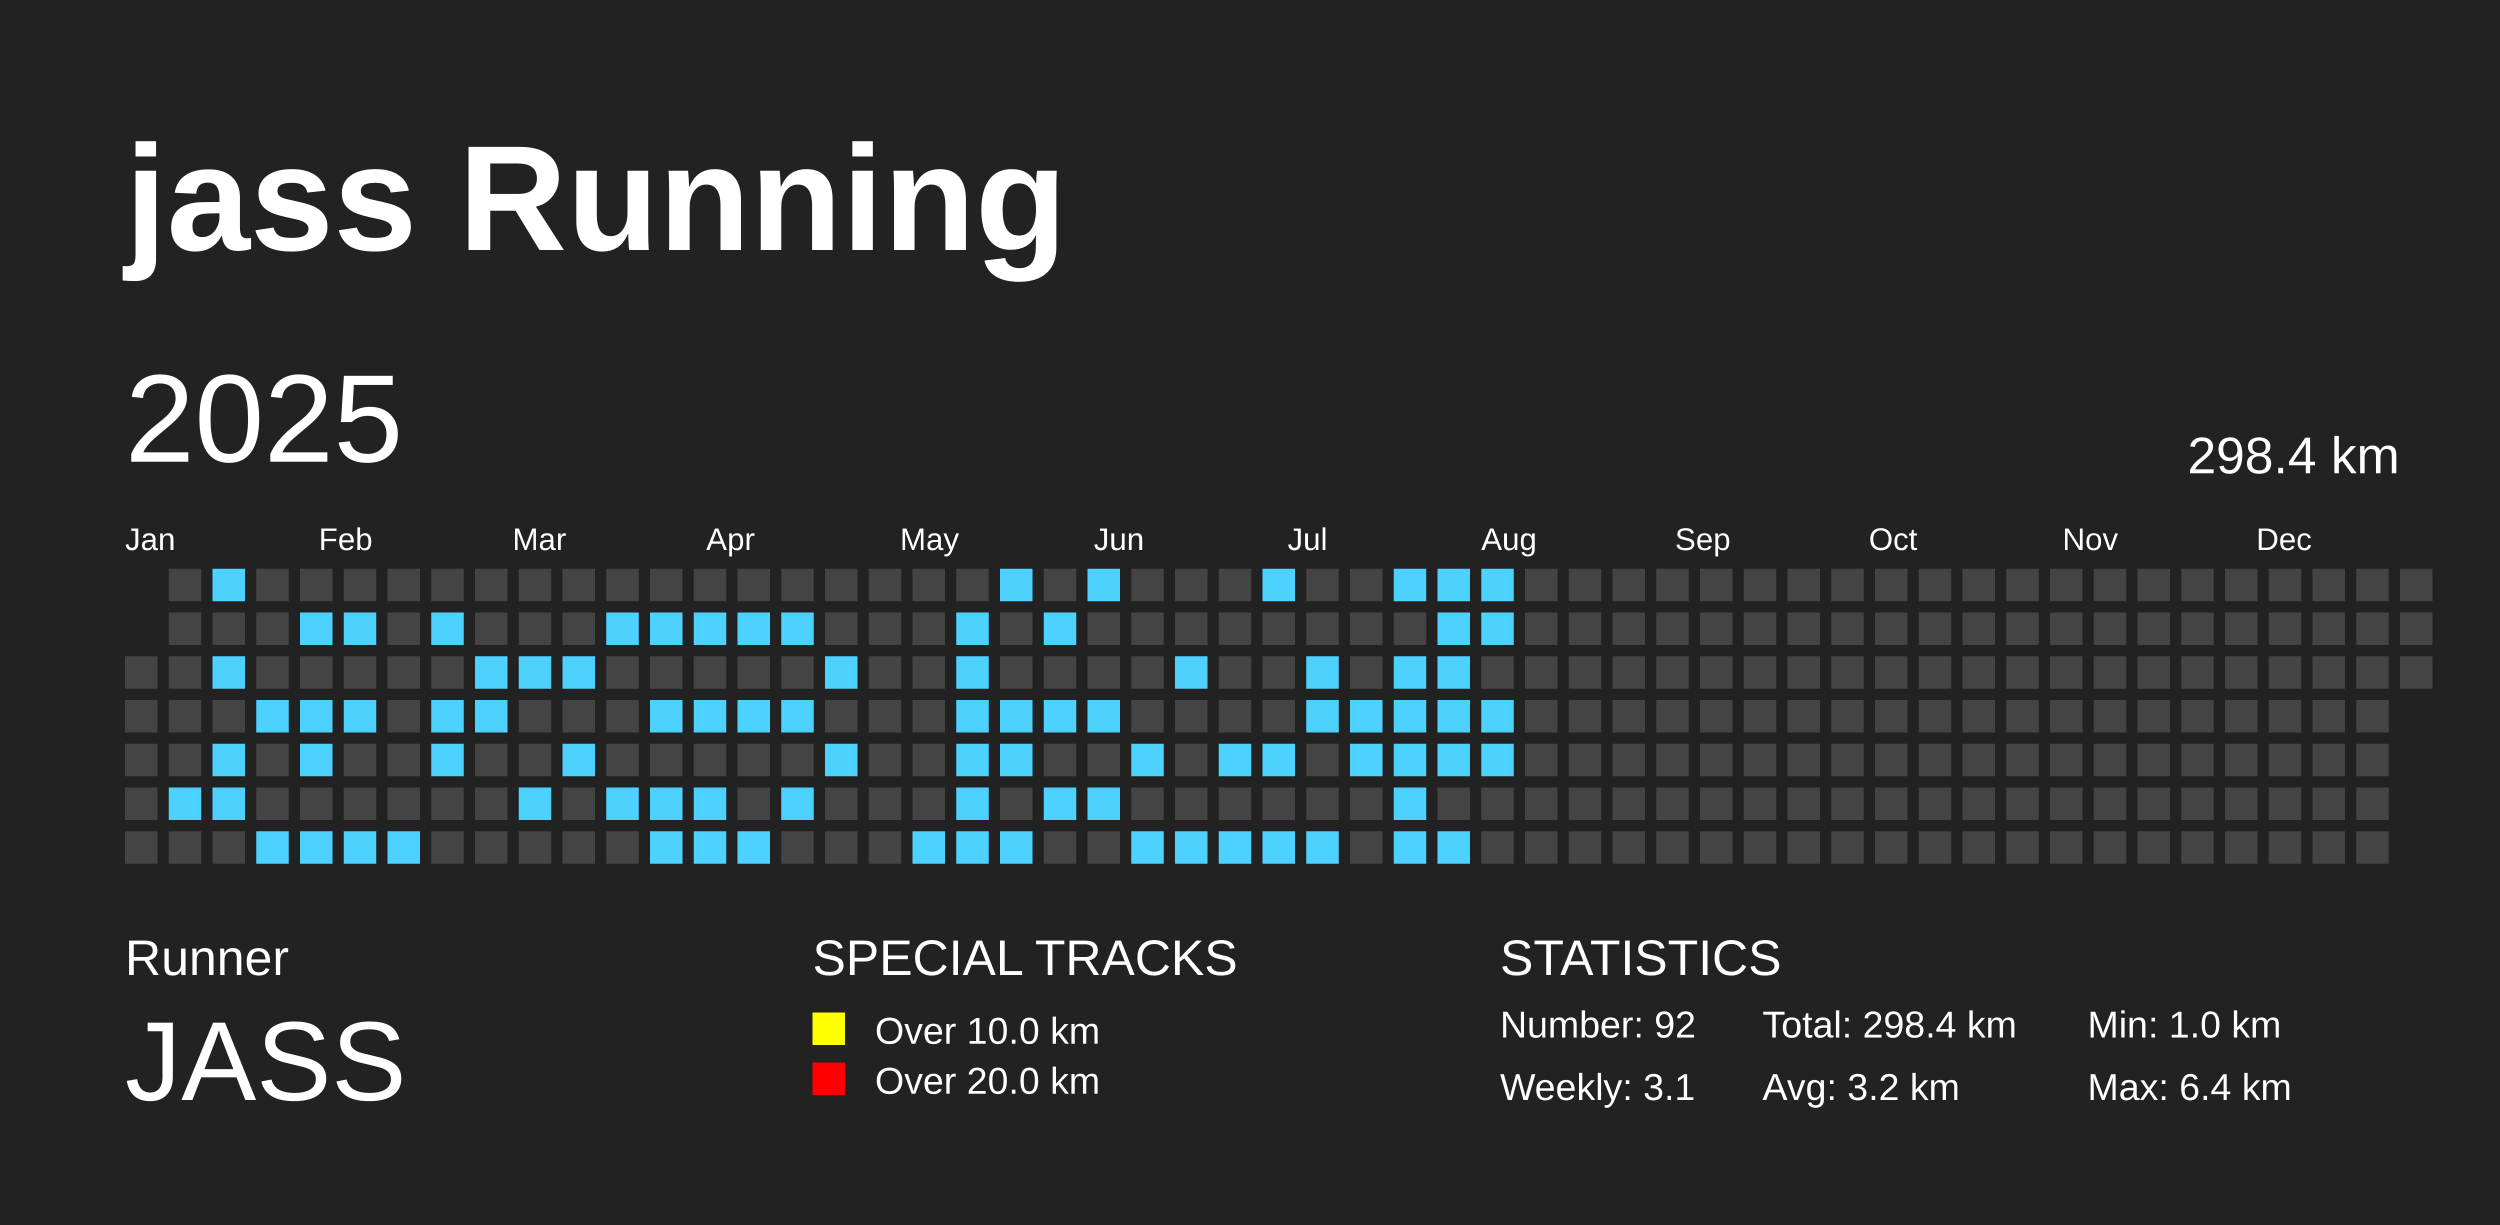
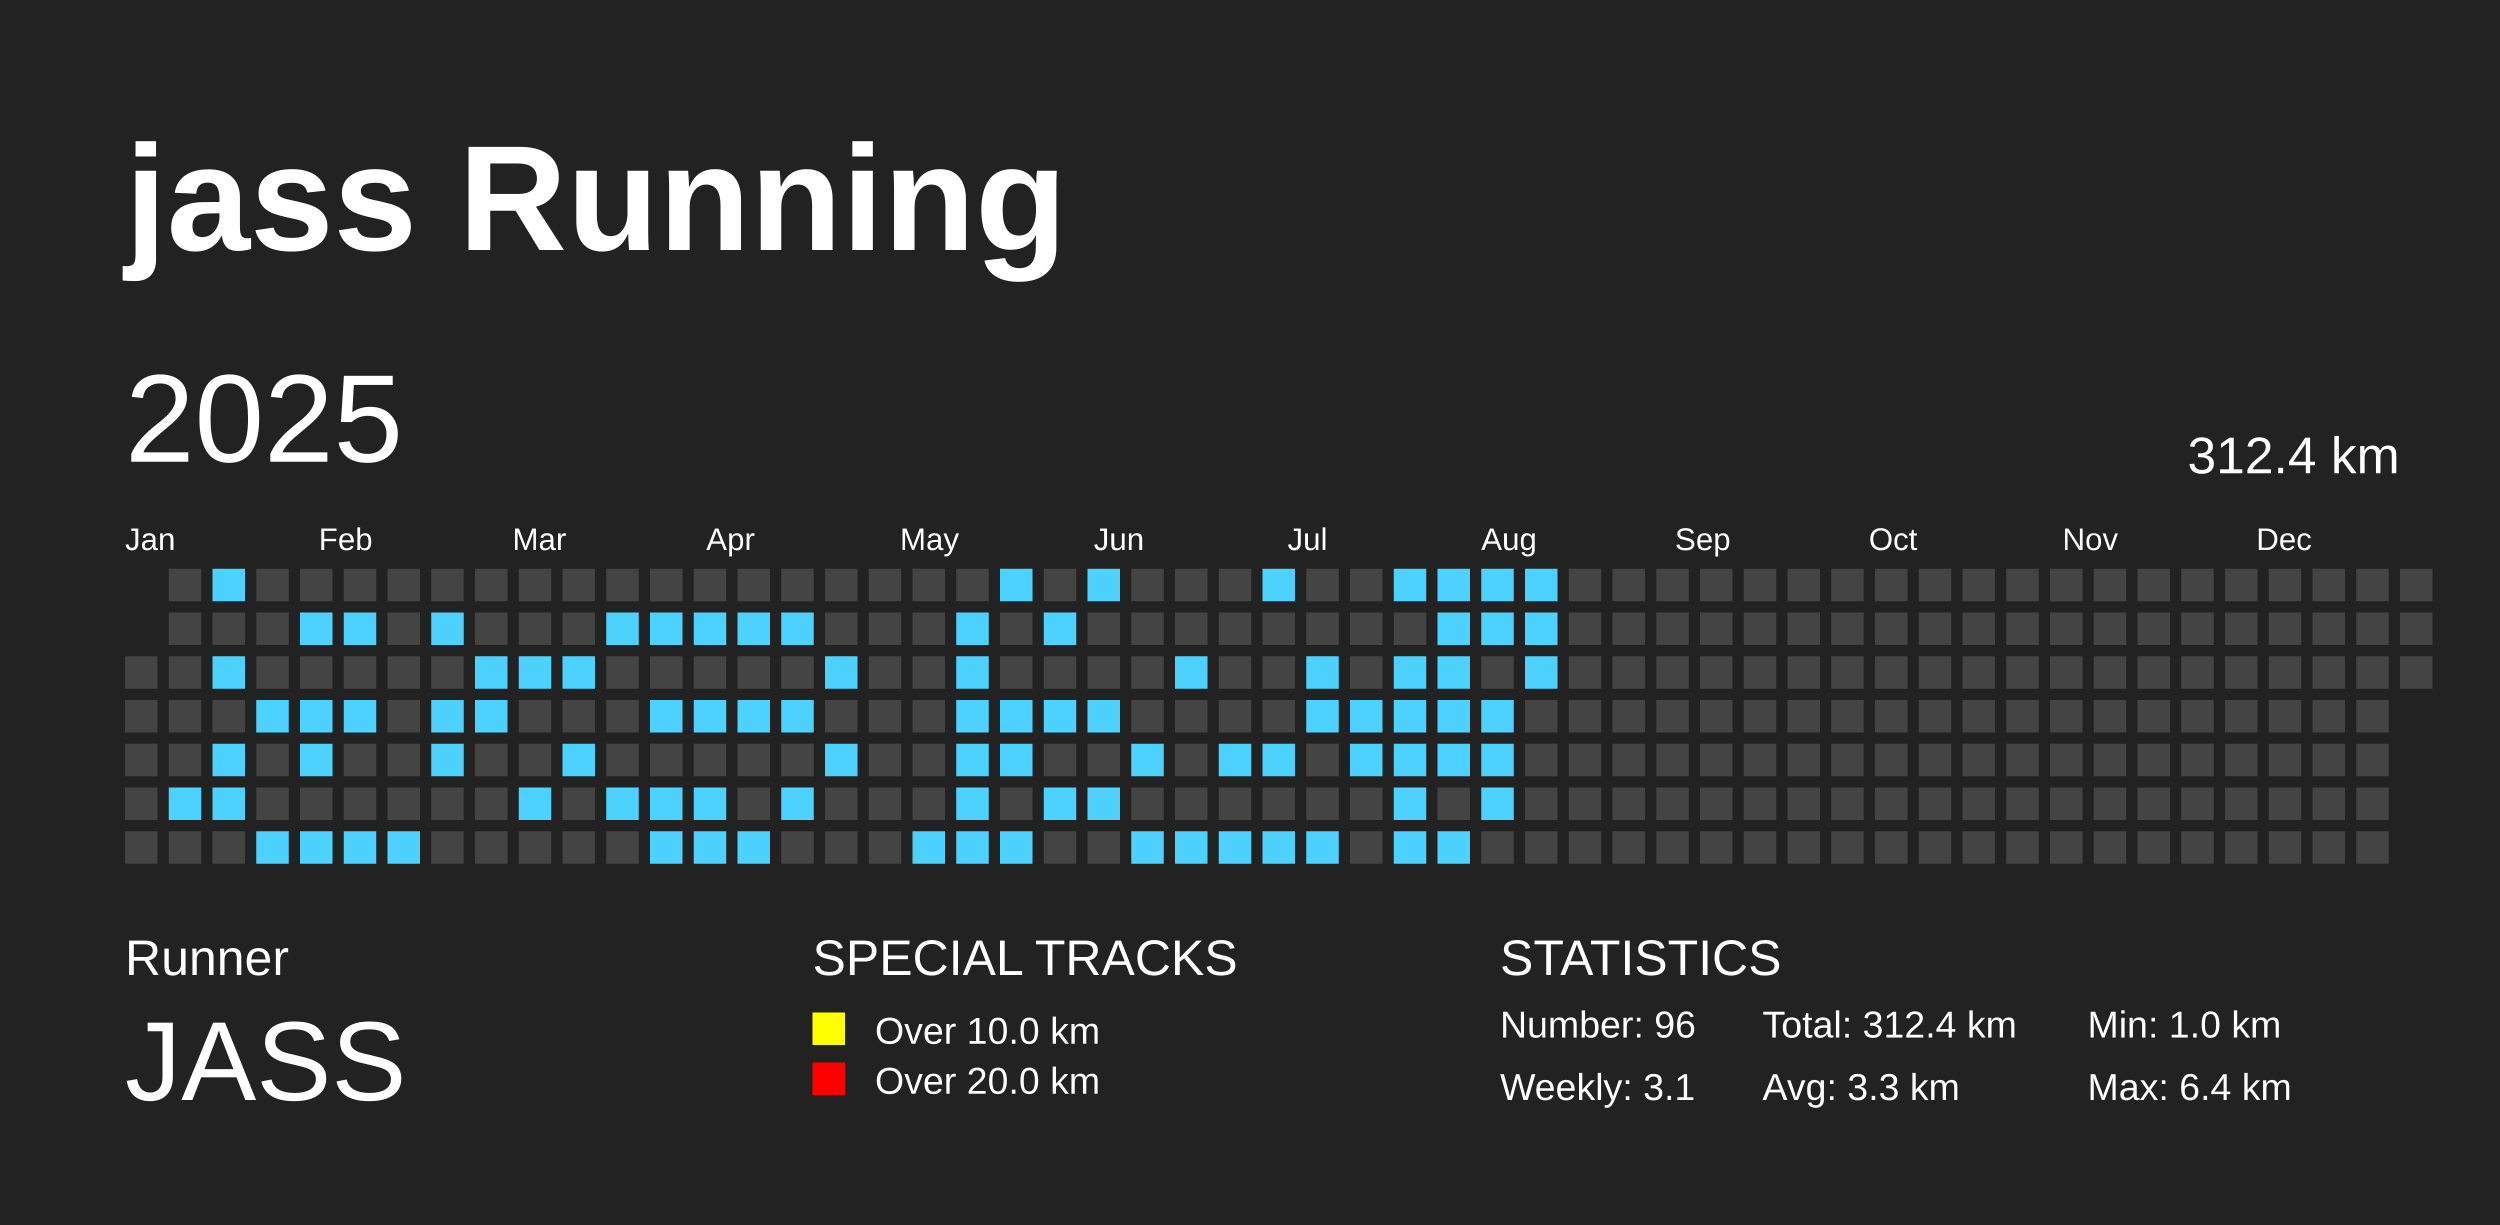
<svg xmlns="http://www.w3.org/2000/svg" baseProfile="full" height="98mm" version="1.1" viewBox="0,0,200,98" width="200mm">
  <defs />
  <rect fill="#222222" height="98" width="200" x="0" y="0" />
  <text fill="#FFFFFF" style="font-size:12px; font-family:Arial; font-weight:bold;" x="10" y="20">jass Running</text>
  <text fill="#FFFFFF" style="font-size:4px; font-family:Arial" x="10" y="78">Runner</text>
  <text fill="#FFFFFF" style="font-size:9px; font-family:Arial" x="10" y="88">JASS</text>
  <text fill="#FFFFFF" style="font-size:4px; font-family:Arial" x="65" y="78">SPECIAL TRACKS</text>
  <rect fill="yellow" height="2.6" width="2.6" x="65" y="81" />
  <text fill="#FFFFFF" style="font-size:3px; font-family:Arial" x="70" y="83.5">Over 10.0 km</text>
  <rect fill="red" height="2.6" width="2.6" x="65" y="85" />
  <text fill="#FFFFFF" style="font-size:3px; font-family:Arial" x="70" y="87.5">Over 20.0 km</text>
  <text fill="#FFFFFF" style="font-size:4px; font-family:Arial" x="120" y="78">STATISTICS</text>
-   <text fill="#FFFFFF" style="font-size:3px; font-family:Arial" x="120" y="83">Number: 92</text>
+   <text fill="#FFFFFF" style="font-size:3px; font-family:Arial" x="120" y="83">Number: 96</text>
  <text fill="#FFFFFF" style="font-size:3px; font-family:Arial" x="120" y="88">Weekly: 3.1</text>
-   <text fill="#FFFFFF" style="font-size:3px; font-family:Arial" x="141" y="83">Total: 298.4 km</text>
-   <text fill="#FFFFFF" style="font-size:3px; font-family:Arial" x="141" y="88">Avg: 3.2 km</text>
+   <text fill="#FFFFFF" style="font-size:3px; font-family:Arial" x="141" y="83">Total: 312.4 km</text>
+   <text fill="#FFFFFF" style="font-size:3px; font-family:Arial" x="141" y="88">Avg: 3.3 km</text>
  <text fill="#FFFFFF" style="font-size:3px; font-family:Arial" x="167" y="83">Min: 1.0 km</text>
  <text fill="#FFFFFF" style="font-size:3px; font-family:Arial" x="167" y="88">Max: 6.4 km</text>
  <text dominant-baseline="hanging" fill="#FFFFFF" style="font-size:10.0px; font-family:Arial;" x="10" y="30">2025</text>
-   <text dominant-baseline="hanging" fill="#FFFFFF" style="font-size:4.125px; font-family:Arial;" x="175" y="35">298.4 km</text>
+   <text dominant-baseline="hanging" fill="#FFFFFF" style="font-size:4.125px; font-family:Arial;" x="175" y="35">312.4 km</text>
  <text fill="#FFFFFF" style="font-size:2.5px; font-family:Arial" x="10.0" y="44">Jan</text>
  <text fill="#FFFFFF" style="font-size:2.5px; font-family:Arial" x="25.5" y="44">Feb</text>
  <text fill="#FFFFFF" style="font-size:2.5px; font-family:Arial" x="41.0" y="44">Mar</text>
  <text fill="#FFFFFF" style="font-size:2.5px; font-family:Arial" x="56.5" y="44">Apr</text>
  <text fill="#FFFFFF" style="font-size:2.5px; font-family:Arial" x="72.0" y="44">May</text>
  <text fill="#FFFFFF" style="font-size:2.5px; font-family:Arial" x="87.5" y="44">Jun</text>
  <text fill="#FFFFFF" style="font-size:2.5px; font-family:Arial" x="103.0" y="44">Jul</text>
  <text fill="#FFFFFF" style="font-size:2.5px; font-family:Arial" x="118.5" y="44">Aug</text>
  <text fill="#FFFFFF" style="font-size:2.5px; font-family:Arial" x="134.0" y="44">Sep</text>
  <text fill="#FFFFFF" style="font-size:2.5px; font-family:Arial" x="149.5" y="44">Oct</text>
  <text fill="#FFFFFF" style="font-size:2.5px; font-family:Arial" x="165.0" y="44">Nov</text>
  <text fill="#FFFFFF" style="font-size:2.5px; font-family:Arial" x="180.5" y="44">Dec</text>
  <rect fill="#444444" height="2.6" width="2.6" x="10.0" y="52.5" />
  <rect fill="#444444" height="2.6" width="2.6" x="10.0" y="56.0" />
  <rect fill="#444444" height="2.6" width="2.6" x="10.0" y="59.5" />
  <rect fill="#444444" height="2.6" width="2.6" x="10.0" y="63.0" />
  <rect fill="#444444" height="2.6" width="2.6" x="10.0" y="66.5" />
  <rect fill="#444444" height="2.6" width="2.6" x="13.5" y="45.5" />
  <rect fill="#444444" height="2.6" width="2.6" x="13.5" y="49.0" />
  <rect fill="#444444" height="2.6" width="2.6" x="13.5" y="52.5" />
  <rect fill="#444444" height="2.6" width="2.6" x="13.5" y="56.0" />
  <rect fill="#444444" height="2.6" width="2.6" x="13.5" y="59.5" />
  <rect fill="#4DD2FF" height="2.6" width="2.6" x="13.5" y="63.0" />
  <rect fill="#444444" height="2.6" width="2.6" x="13.5" y="66.5" />
  <rect fill="#4DD2FF" height="2.6" width="2.6" x="17.0" y="45.5" />
  <rect fill="#444444" height="2.6" width="2.6" x="17.0" y="49.0" />
  <rect fill="#4DD2FF" height="2.6" width="2.6" x="17.0" y="52.5" />
  <rect fill="#444444" height="2.6" width="2.6" x="17.0" y="56.0" />
  <rect fill="#4DD2FF" height="2.6" width="2.6" x="17.0" y="59.5" />
  <rect fill="#4DD2FF" height="2.6" width="2.6" x="17.0" y="63.0" />
  <rect fill="#444444" height="2.6" width="2.6" x="17.0" y="66.5" />
  <rect fill="#444444" height="2.6" width="2.6" x="20.5" y="45.5" />
  <rect fill="#444444" height="2.6" width="2.6" x="20.5" y="49.0" />
  <rect fill="#444444" height="2.6" width="2.6" x="20.5" y="52.5" />
  <rect fill="#4DD2FF" height="2.6" width="2.6" x="20.5" y="56.0" />
  <rect fill="#444444" height="2.6" width="2.6" x="20.5" y="59.5" />
  <rect fill="#444444" height="2.6" width="2.6" x="20.5" y="63.0" />
  <rect fill="#4DD2FF" height="2.6" width="2.6" x="20.5" y="66.5" />
  <rect fill="#444444" height="2.6" width="2.6" x="24.0" y="45.5" />
  <rect fill="#4DD2FF" height="2.6" width="2.6" x="24.0" y="49.0" />
  <rect fill="#444444" height="2.6" width="2.6" x="24.0" y="52.5" />
  <rect fill="#4DD2FF" height="2.6" width="2.6" x="24.0" y="56.0" />
  <rect fill="#4DD2FF" height="2.6" width="2.6" x="24.0" y="59.5" />
  <rect fill="#444444" height="2.6" width="2.6" x="24.0" y="63.0" />
  <rect fill="#4DD2FF" height="2.6" width="2.6" x="24.0" y="66.5" />
  <rect fill="#444444" height="2.6" width="2.6" x="27.5" y="45.5" />
  <rect fill="#4DD2FF" height="2.6" width="2.6" x="27.5" y="49.0" />
  <rect fill="#444444" height="2.6" width="2.6" x="27.5" y="52.5" />
  <rect fill="#4DD2FF" height="2.6" width="2.6" x="27.5" y="56.0" />
  <rect fill="#444444" height="2.6" width="2.6" x="27.5" y="59.5" />
  <rect fill="#444444" height="2.6" width="2.6" x="27.5" y="63.0" />
  <rect fill="#4DD2FF" height="2.6" width="2.6" x="27.5" y="66.5" />
  <rect fill="#444444" height="2.6" width="2.6" x="31.0" y="45.5" />
  <rect fill="#444444" height="2.6" width="2.6" x="31.0" y="49.0" />
  <rect fill="#444444" height="2.6" width="2.6" x="31.0" y="52.5" />
  <rect fill="#444444" height="2.6" width="2.6" x="31.0" y="56.0" />
  <rect fill="#444444" height="2.6" width="2.6" x="31.0" y="59.5" />
  <rect fill="#444444" height="2.6" width="2.6" x="31.0" y="63.0" />
  <rect fill="#4DD2FF" height="2.6" width="2.6" x="31.0" y="66.5" />
  <rect fill="#444444" height="2.6" width="2.6" x="34.5" y="45.5" />
  <rect fill="#4DD2FF" height="2.6" width="2.6" x="34.5" y="49.0" />
  <rect fill="#444444" height="2.6" width="2.6" x="34.5" y="52.5" />
  <rect fill="#4DD2FF" height="2.6" width="2.6" x="34.5" y="56.0" />
  <rect fill="#4DD2FF" height="2.6" width="2.6" x="34.5" y="59.5" />
  <rect fill="#444444" height="2.6" width="2.6" x="34.5" y="63.0" />
  <rect fill="#444444" height="2.6" width="2.6" x="34.5" y="66.5" />
  <rect fill="#444444" height="2.6" width="2.6" x="38.0" y="45.5" />
  <rect fill="#444444" height="2.6" width="2.6" x="38.0" y="49.0" />
  <rect fill="#4DD2FF" height="2.6" width="2.6" x="38.0" y="52.5" />
  <rect fill="#4DD2FF" height="2.6" width="2.6" x="38.0" y="56.0" />
  <rect fill="#444444" height="2.6" width="2.6" x="38.0" y="59.5" />
  <rect fill="#444444" height="2.6" width="2.6" x="38.0" y="63.0" />
  <rect fill="#444444" height="2.6" width="2.6" x="38.0" y="66.5" />
  <rect fill="#444444" height="2.6" width="2.6" x="41.5" y="45.5" />
  <rect fill="#444444" height="2.6" width="2.6" x="41.5" y="49.0" />
  <rect fill="#4DD2FF" height="2.6" width="2.6" x="41.5" y="52.5" />
  <rect fill="#444444" height="2.6" width="2.6" x="41.5" y="56.0" />
  <rect fill="#444444" height="2.6" width="2.6" x="41.5" y="59.5" />
  <rect fill="#4DD2FF" height="2.6" width="2.6" x="41.5" y="63.0" />
  <rect fill="#444444" height="2.6" width="2.6" x="41.5" y="66.5" />
  <rect fill="#444444" height="2.6" width="2.6" x="45.0" y="45.5" />
  <rect fill="#444444" height="2.6" width="2.6" x="45.0" y="49.0" />
  <rect fill="#4DD2FF" height="2.6" width="2.6" x="45.0" y="52.5" />
  <rect fill="#444444" height="2.6" width="2.6" x="45.0" y="56.0" />
  <rect fill="#4DD2FF" height="2.6" width="2.6" x="45.0" y="59.5" />
  <rect fill="#444444" height="2.6" width="2.6" x="45.0" y="63.0" />
  <rect fill="#444444" height="2.6" width="2.6" x="45.0" y="66.5" />
  <rect fill="#444444" height="2.6" width="2.6" x="48.5" y="45.5" />
  <rect fill="#4DD2FF" height="2.6" width="2.6" x="48.5" y="49.0" />
  <rect fill="#444444" height="2.6" width="2.6" x="48.5" y="52.5" />
  <rect fill="#444444" height="2.6" width="2.6" x="48.5" y="56.0" />
  <rect fill="#444444" height="2.6" width="2.6" x="48.5" y="59.5" />
  <rect fill="#4DD2FF" height="2.6" width="2.6" x="48.5" y="63.0" />
  <rect fill="#444444" height="2.6" width="2.6" x="48.5" y="66.5" />
  <rect fill="#444444" height="2.6" width="2.6" x="52.0" y="45.5" />
  <rect fill="#4DD2FF" height="2.6" width="2.6" x="52.0" y="49.0" />
  <rect fill="#444444" height="2.6" width="2.6" x="52.0" y="52.5" />
  <rect fill="#4DD2FF" height="2.6" width="2.6" x="52.0" y="56.0" />
  <rect fill="#444444" height="2.6" width="2.6" x="52.0" y="59.5" />
  <rect fill="#4DD2FF" height="2.6" width="2.6" x="52.0" y="63.0" />
  <rect fill="#4DD2FF" height="2.6" width="2.6" x="52.0" y="66.5" />
  <rect fill="#444444" height="2.6" width="2.6" x="55.5" y="45.5" />
  <rect fill="#4DD2FF" height="2.6" width="2.6" x="55.5" y="49.0" />
  <rect fill="#444444" height="2.6" width="2.6" x="55.5" y="52.5" />
  <rect fill="#4DD2FF" height="2.6" width="2.6" x="55.5" y="56.0" />
  <rect fill="#444444" height="2.6" width="2.6" x="55.5" y="59.5" />
  <rect fill="#4DD2FF" height="2.6" width="2.6" x="55.5" y="63.0" />
  <rect fill="#4DD2FF" height="2.6" width="2.6" x="55.5" y="66.5" />
  <rect fill="#444444" height="2.6" width="2.6" x="59.0" y="45.5" />
  <rect fill="#4DD2FF" height="2.6" width="2.6" x="59.0" y="49.0" />
  <rect fill="#444444" height="2.6" width="2.6" x="59.0" y="52.5" />
  <rect fill="#4DD2FF" height="2.6" width="2.6" x="59.0" y="56.0" />
  <rect fill="#444444" height="2.6" width="2.6" x="59.0" y="59.5" />
  <rect fill="#444444" height="2.6" width="2.6" x="59.0" y="63.0" />
  <rect fill="#4DD2FF" height="2.6" width="2.6" x="59.0" y="66.5" />
  <rect fill="#444444" height="2.6" width="2.6" x="62.5" y="45.5" />
  <rect fill="#4DD2FF" height="2.6" width="2.6" x="62.5" y="49.0" />
  <rect fill="#444444" height="2.6" width="2.6" x="62.5" y="52.5" />
  <rect fill="#4DD2FF" height="2.6" width="2.6" x="62.5" y="56.0" />
  <rect fill="#444444" height="2.6" width="2.6" x="62.5" y="59.5" />
  <rect fill="#4DD2FF" height="2.6" width="2.6" x="62.5" y="63.0" />
  <rect fill="#444444" height="2.6" width="2.6" x="62.5" y="66.5" />
  <rect fill="#444444" height="2.6" width="2.6" x="66.0" y="45.5" />
  <rect fill="#444444" height="2.6" width="2.6" x="66.0" y="49.0" />
  <rect fill="#4DD2FF" height="2.6" width="2.6" x="66.0" y="52.5" />
  <rect fill="#444444" height="2.6" width="2.6" x="66.0" y="56.0" />
  <rect fill="#4DD2FF" height="2.6" width="2.6" x="66.0" y="59.5" />
  <rect fill="#444444" height="2.6" width="2.6" x="66.0" y="63.0" />
  <rect fill="#444444" height="2.6" width="2.6" x="66.0" y="66.5" />
  <rect fill="#444444" height="2.6" width="2.6" x="69.5" y="45.5" />
  <rect fill="#444444" height="2.6" width="2.6" x="69.5" y="49.0" />
  <rect fill="#444444" height="2.6" width="2.6" x="69.5" y="52.5" />
  <rect fill="#444444" height="2.6" width="2.6" x="69.5" y="56.0" />
  <rect fill="#444444" height="2.6" width="2.6" x="69.5" y="59.5" />
  <rect fill="#444444" height="2.6" width="2.6" x="69.5" y="63.0" />
  <rect fill="#444444" height="2.6" width="2.6" x="69.5" y="66.5" />
  <rect fill="#444444" height="2.6" width="2.6" x="73.0" y="45.5" />
  <rect fill="#444444" height="2.6" width="2.6" x="73.0" y="49.0" />
  <rect fill="#444444" height="2.6" width="2.6" x="73.0" y="52.5" />
  <rect fill="#444444" height="2.6" width="2.6" x="73.0" y="56.0" />
  <rect fill="#444444" height="2.6" width="2.6" x="73.0" y="59.5" />
  <rect fill="#444444" height="2.6" width="2.6" x="73.0" y="63.0" />
  <rect fill="#4DD2FF" height="2.6" width="2.6" x="73.0" y="66.5" />
  <rect fill="#444444" height="2.6" width="2.6" x="76.5" y="45.5" />
  <rect fill="#4DD2FF" height="2.6" width="2.6" x="76.5" y="49.0" />
  <rect fill="#4DD2FF" height="2.6" width="2.6" x="76.5" y="52.5" />
  <rect fill="#4DD2FF" height="2.6" width="2.6" x="76.5" y="56.0" />
  <rect fill="#4DD2FF" height="2.6" width="2.6" x="76.5" y="59.5" />
  <rect fill="#4DD2FF" height="2.6" width="2.6" x="76.5" y="63.0" />
  <rect fill="#4DD2FF" height="2.6" width="2.6" x="76.5" y="66.5" />
  <rect fill="#4DD2FF" height="2.6" width="2.6" x="80.0" y="45.5" />
  <rect fill="#444444" height="2.6" width="2.6" x="80.0" y="49.0" />
  <rect fill="#444444" height="2.6" width="2.6" x="80.0" y="52.5" />
  <rect fill="#4DD2FF" height="2.6" width="2.6" x="80.0" y="56.0" />
  <rect fill="#4DD2FF" height="2.6" width="2.6" x="80.0" y="59.5" />
  <rect fill="#444444" height="2.6" width="2.6" x="80.0" y="63.0" />
  <rect fill="#4DD2FF" height="2.6" width="2.6" x="80.0" y="66.5" />
  <rect fill="#444444" height="2.6" width="2.6" x="83.5" y="45.5" />
  <rect fill="#4DD2FF" height="2.6" width="2.6" x="83.5" y="49.0" />
  <rect fill="#444444" height="2.6" width="2.6" x="83.5" y="52.5" />
  <rect fill="#4DD2FF" height="2.6" width="2.6" x="83.5" y="56.0" />
  <rect fill="#444444" height="2.6" width="2.6" x="83.5" y="59.5" />
  <rect fill="#4DD2FF" height="2.6" width="2.6" x="83.5" y="63.0" />
  <rect fill="#444444" height="2.6" width="2.6" x="83.5" y="66.5" />
  <rect fill="#4DD2FF" height="2.6" width="2.6" x="87.0" y="45.5" />
  <rect fill="#444444" height="2.6" width="2.6" x="87.0" y="49.0" />
  <rect fill="#444444" height="2.6" width="2.6" x="87.0" y="52.5" />
  <rect fill="#4DD2FF" height="2.6" width="2.6" x="87.0" y="56.0" />
  <rect fill="#444444" height="2.6" width="2.6" x="87.0" y="59.5" />
  <rect fill="#4DD2FF" height="2.6" width="2.6" x="87.0" y="63.0" />
  <rect fill="#444444" height="2.6" width="2.6" x="87.0" y="66.5" />
  <rect fill="#444444" height="2.6" width="2.6" x="90.5" y="45.5" />
  <rect fill="#444444" height="2.6" width="2.6" x="90.5" y="49.0" />
  <rect fill="#444444" height="2.6" width="2.6" x="90.5" y="52.5" />
  <rect fill="#444444" height="2.6" width="2.6" x="90.5" y="56.0" />
  <rect fill="#4DD2FF" height="2.6" width="2.6" x="90.5" y="59.5" />
  <rect fill="#444444" height="2.6" width="2.6" x="90.5" y="63.0" />
  <rect fill="#4DD2FF" height="2.6" width="2.6" x="90.5" y="66.5" />
  <rect fill="#444444" height="2.6" width="2.6" x="94.0" y="45.5" />
  <rect fill="#444444" height="2.6" width="2.6" x="94.0" y="49.0" />
  <rect fill="#4DD2FF" height="2.6" width="2.6" x="94.0" y="52.5" />
  <rect fill="#444444" height="2.6" width="2.6" x="94.0" y="56.0" />
  <rect fill="#444444" height="2.6" width="2.6" x="94.0" y="59.5" />
  <rect fill="#444444" height="2.6" width="2.6" x="94.0" y="63.0" />
  <rect fill="#4DD2FF" height="2.6" width="2.6" x="94.0" y="66.5" />
  <rect fill="#444444" height="2.6" width="2.6" x="97.5" y="45.5" />
  <rect fill="#444444" height="2.6" width="2.6" x="97.5" y="49.0" />
  <rect fill="#444444" height="2.6" width="2.6" x="97.5" y="52.5" />
  <rect fill="#444444" height="2.6" width="2.6" x="97.5" y="56.0" />
  <rect fill="#4DD2FF" height="2.6" width="2.6" x="97.5" y="59.5" />
  <rect fill="#444444" height="2.6" width="2.6" x="97.5" y="63.0" />
  <rect fill="#4DD2FF" height="2.6" width="2.6" x="97.5" y="66.5" />
  <rect fill="#4DD2FF" height="2.6" width="2.6" x="101.0" y="45.5" />
  <rect fill="#444444" height="2.6" width="2.6" x="101.0" y="49.0" />
  <rect fill="#444444" height="2.6" width="2.6" x="101.0" y="52.5" />
  <rect fill="#444444" height="2.6" width="2.6" x="101.0" y="56.0" />
  <rect fill="#4DD2FF" height="2.6" width="2.6" x="101.0" y="59.5" />
  <rect fill="#444444" height="2.6" width="2.6" x="101.0" y="63.0" />
  <rect fill="#4DD2FF" height="2.6" width="2.6" x="101.0" y="66.5" />
  <rect fill="#444444" height="2.6" width="2.6" x="104.5" y="45.5" />
  <rect fill="#444444" height="2.6" width="2.6" x="104.5" y="49.0" />
  <rect fill="#4DD2FF" height="2.6" width="2.6" x="104.5" y="52.5" />
  <rect fill="#4DD2FF" height="2.6" width="2.6" x="104.5" y="56.0" />
  <rect fill="#444444" height="2.6" width="2.6" x="104.5" y="59.5" />
  <rect fill="#444444" height="2.6" width="2.6" x="104.5" y="63.0" />
  <rect fill="#4DD2FF" height="2.6" width="2.6" x="104.5" y="66.5" />
  <rect fill="#444444" height="2.6" width="2.6" x="108.0" y="45.5" />
  <rect fill="#444444" height="2.6" width="2.6" x="108.0" y="49.0" />
  <rect fill="#444444" height="2.6" width="2.6" x="108.0" y="52.5" />
  <rect fill="#4DD2FF" height="2.6" width="2.6" x="108.0" y="56.0" />
  <rect fill="#4DD2FF" height="2.6" width="2.6" x="108.0" y="59.5" />
  <rect fill="#444444" height="2.6" width="2.6" x="108.0" y="63.0" />
  <rect fill="#444444" height="2.6" width="2.6" x="108.0" y="66.5" />
  <rect fill="#4DD2FF" height="2.6" width="2.6" x="111.5" y="45.5" />
  <rect fill="#444444" height="2.6" width="2.6" x="111.5" y="49.0" />
  <rect fill="#4DD2FF" height="2.6" width="2.6" x="111.5" y="52.5" />
  <rect fill="#4DD2FF" height="2.6" width="2.6" x="111.5" y="56.0" />
  <rect fill="#4DD2FF" height="2.6" width="2.6" x="111.5" y="59.5" />
  <rect fill="#4DD2FF" height="2.6" width="2.6" x="111.5" y="63.0" />
  <rect fill="#4DD2FF" height="2.6" width="2.6" x="111.5" y="66.5" />
  <rect fill="#4DD2FF" height="2.6" width="2.6" x="115.0" y="45.5" />
  <rect fill="#4DD2FF" height="2.6" width="2.6" x="115.0" y="49.0" />
  <rect fill="#4DD2FF" height="2.6" width="2.6" x="115.0" y="52.5" />
  <rect fill="#4DD2FF" height="2.6" width="2.6" x="115.0" y="56.0" />
  <rect fill="#4DD2FF" height="2.6" width="2.6" x="115.0" y="59.5" />
  <rect fill="#444444" height="2.6" width="2.6" x="115.0" y="63.0" />
  <rect fill="#4DD2FF" height="2.6" width="2.6" x="115.0" y="66.5" />
  <rect fill="#4DD2FF" height="2.6" width="2.6" x="118.5" y="45.5" />
  <rect fill="#4DD2FF" height="2.6" width="2.6" x="118.5" y="49.0" />
  <rect fill="#444444" height="2.6" width="2.6" x="118.5" y="52.5" />
  <rect fill="#4DD2FF" height="2.6" width="2.6" x="118.5" y="56.0" />
  <rect fill="#4DD2FF" height="2.6" width="2.6" x="118.5" y="59.5" />
-   <rect fill="#444444" height="2.6" width="2.6" x="118.5" y="63.0" />
+   <rect fill="#4DD2FF" height="2.6" width="2.6" x="118.5" y="63.0" />
  <rect fill="#444444" height="2.6" width="2.6" x="118.5" y="66.5" />
-   <rect fill="#444444" height="2.6" width="2.6" x="122.0" y="45.5" />
-   <rect fill="#444444" height="2.6" width="2.6" x="122.0" y="49.0" />
-   <rect fill="#444444" height="2.6" width="2.6" x="122.0" y="52.5" />
+   <rect fill="#4DD2FF" height="2.6" width="2.6" x="122.0" y="45.5" />
+   <rect fill="#4DD2FF" height="2.6" width="2.6" x="122.0" y="49.0" />
+   <rect fill="#4DD2FF" height="2.6" width="2.6" x="122.0" y="52.5" />
  <rect fill="#444444" height="2.6" width="2.6" x="122.0" y="56.0" />
  <rect fill="#444444" height="2.6" width="2.6" x="122.0" y="59.5" />
  <rect fill="#444444" height="2.6" width="2.6" x="122.0" y="63.0" />
  <rect fill="#444444" height="2.6" width="2.6" x="122.0" y="66.5" />
  <rect fill="#444444" height="2.6" width="2.6" x="125.5" y="45.5" />
  <rect fill="#444444" height="2.6" width="2.6" x="125.5" y="49.0" />
  <rect fill="#444444" height="2.6" width="2.6" x="125.5" y="52.5" />
  <rect fill="#444444" height="2.6" width="2.6" x="125.5" y="56.0" />
  <rect fill="#444444" height="2.6" width="2.6" x="125.5" y="59.5" />
  <rect fill="#444444" height="2.6" width="2.6" x="125.5" y="63.0" />
  <rect fill="#444444" height="2.6" width="2.6" x="125.5" y="66.5" />
  <rect fill="#444444" height="2.6" width="2.6" x="129.0" y="45.5" />
  <rect fill="#444444" height="2.6" width="2.6" x="129.0" y="49.0" />
  <rect fill="#444444" height="2.6" width="2.6" x="129.0" y="52.5" />
  <rect fill="#444444" height="2.6" width="2.6" x="129.0" y="56.0" />
  <rect fill="#444444" height="2.6" width="2.6" x="129.0" y="59.5" />
  <rect fill="#444444" height="2.6" width="2.6" x="129.0" y="63.0" />
  <rect fill="#444444" height="2.6" width="2.6" x="129.0" y="66.5" />
  <rect fill="#444444" height="2.6" width="2.6" x="132.5" y="45.5" />
  <rect fill="#444444" height="2.6" width="2.6" x="132.5" y="49.0" />
  <rect fill="#444444" height="2.6" width="2.6" x="132.5" y="52.5" />
  <rect fill="#444444" height="2.6" width="2.6" x="132.5" y="56.0" />
  <rect fill="#444444" height="2.6" width="2.6" x="132.5" y="59.5" />
  <rect fill="#444444" height="2.6" width="2.6" x="132.5" y="63.0" />
  <rect fill="#444444" height="2.6" width="2.6" x="132.5" y="66.5" />
  <rect fill="#444444" height="2.6" width="2.6" x="136.0" y="45.5" />
  <rect fill="#444444" height="2.6" width="2.6" x="136.0" y="49.0" />
  <rect fill="#444444" height="2.6" width="2.6" x="136.0" y="52.5" />
  <rect fill="#444444" height="2.6" width="2.6" x="136.0" y="56.0" />
  <rect fill="#444444" height="2.6" width="2.6" x="136.0" y="59.5" />
  <rect fill="#444444" height="2.6" width="2.6" x="136.0" y="63.0" />
  <rect fill="#444444" height="2.6" width="2.6" x="136.0" y="66.5" />
  <rect fill="#444444" height="2.6" width="2.6" x="139.5" y="45.5" />
  <rect fill="#444444" height="2.6" width="2.6" x="139.5" y="49.0" />
  <rect fill="#444444" height="2.6" width="2.6" x="139.5" y="52.5" />
  <rect fill="#444444" height="2.6" width="2.6" x="139.5" y="56.0" />
  <rect fill="#444444" height="2.6" width="2.6" x="139.5" y="59.5" />
  <rect fill="#444444" height="2.6" width="2.6" x="139.5" y="63.0" />
  <rect fill="#444444" height="2.6" width="2.6" x="139.5" y="66.5" />
  <rect fill="#444444" height="2.6" width="2.6" x="143.0" y="45.5" />
  <rect fill="#444444" height="2.6" width="2.6" x="143.0" y="49.0" />
  <rect fill="#444444" height="2.6" width="2.6" x="143.0" y="52.5" />
  <rect fill="#444444" height="2.6" width="2.6" x="143.0" y="56.0" />
  <rect fill="#444444" height="2.6" width="2.6" x="143.0" y="59.5" />
  <rect fill="#444444" height="2.6" width="2.6" x="143.0" y="63.0" />
  <rect fill="#444444" height="2.6" width="2.6" x="143.0" y="66.5" />
  <rect fill="#444444" height="2.6" width="2.6" x="146.5" y="45.5" />
  <rect fill="#444444" height="2.6" width="2.6" x="146.5" y="49.0" />
  <rect fill="#444444" height="2.6" width="2.6" x="146.5" y="52.5" />
  <rect fill="#444444" height="2.6" width="2.6" x="146.5" y="56.0" />
  <rect fill="#444444" height="2.6" width="2.6" x="146.5" y="59.5" />
  <rect fill="#444444" height="2.6" width="2.6" x="146.5" y="63.0" />
  <rect fill="#444444" height="2.6" width="2.6" x="146.5" y="66.5" />
  <rect fill="#444444" height="2.6" width="2.6" x="150.0" y="45.5" />
  <rect fill="#444444" height="2.6" width="2.6" x="150.0" y="49.0" />
  <rect fill="#444444" height="2.6" width="2.6" x="150.0" y="52.5" />
  <rect fill="#444444" height="2.6" width="2.6" x="150.0" y="56.0" />
  <rect fill="#444444" height="2.6" width="2.6" x="150.0" y="59.5" />
  <rect fill="#444444" height="2.6" width="2.6" x="150.0" y="63.0" />
  <rect fill="#444444" height="2.6" width="2.6" x="150.0" y="66.5" />
  <rect fill="#444444" height="2.6" width="2.6" x="153.5" y="45.5" />
  <rect fill="#444444" height="2.6" width="2.6" x="153.5" y="49.0" />
  <rect fill="#444444" height="2.6" width="2.6" x="153.5" y="52.5" />
  <rect fill="#444444" height="2.6" width="2.6" x="153.5" y="56.0" />
  <rect fill="#444444" height="2.6" width="2.6" x="153.5" y="59.5" />
  <rect fill="#444444" height="2.6" width="2.6" x="153.5" y="63.0" />
  <rect fill="#444444" height="2.6" width="2.6" x="153.5" y="66.5" />
  <rect fill="#444444" height="2.6" width="2.6" x="157.0" y="45.5" />
  <rect fill="#444444" height="2.6" width="2.6" x="157.0" y="49.0" />
  <rect fill="#444444" height="2.6" width="2.6" x="157.0" y="52.5" />
  <rect fill="#444444" height="2.6" width="2.6" x="157.0" y="56.0" />
  <rect fill="#444444" height="2.6" width="2.6" x="157.0" y="59.5" />
  <rect fill="#444444" height="2.6" width="2.6" x="157.0" y="63.0" />
  <rect fill="#444444" height="2.6" width="2.6" x="157.0" y="66.5" />
  <rect fill="#444444" height="2.6" width="2.6" x="160.5" y="45.5" />
  <rect fill="#444444" height="2.6" width="2.6" x="160.5" y="49.0" />
  <rect fill="#444444" height="2.6" width="2.6" x="160.5" y="52.5" />
  <rect fill="#444444" height="2.6" width="2.6" x="160.5" y="56.0" />
  <rect fill="#444444" height="2.6" width="2.6" x="160.5" y="59.5" />
  <rect fill="#444444" height="2.6" width="2.6" x="160.5" y="63.0" />
  <rect fill="#444444" height="2.6" width="2.6" x="160.5" y="66.5" />
  <rect fill="#444444" height="2.6" width="2.6" x="164.0" y="45.5" />
  <rect fill="#444444" height="2.6" width="2.6" x="164.0" y="49.0" />
  <rect fill="#444444" height="2.6" width="2.6" x="164.0" y="52.5" />
  <rect fill="#444444" height="2.6" width="2.6" x="164.0" y="56.0" />
  <rect fill="#444444" height="2.6" width="2.6" x="164.0" y="59.5" />
  <rect fill="#444444" height="2.6" width="2.6" x="164.0" y="63.0" />
  <rect fill="#444444" height="2.6" width="2.6" x="164.0" y="66.5" />
  <rect fill="#444444" height="2.6" width="2.6" x="167.5" y="45.5" />
  <rect fill="#444444" height="2.6" width="2.6" x="167.5" y="49.0" />
  <rect fill="#444444" height="2.6" width="2.6" x="167.5" y="52.5" />
  <rect fill="#444444" height="2.6" width="2.6" x="167.5" y="56.0" />
  <rect fill="#444444" height="2.6" width="2.6" x="167.5" y="59.5" />
  <rect fill="#444444" height="2.6" width="2.6" x="167.5" y="63.0" />
  <rect fill="#444444" height="2.6" width="2.6" x="167.5" y="66.5" />
  <rect fill="#444444" height="2.6" width="2.6" x="171.0" y="45.5" />
  <rect fill="#444444" height="2.6" width="2.6" x="171.0" y="49.0" />
  <rect fill="#444444" height="2.6" width="2.6" x="171.0" y="52.5" />
  <rect fill="#444444" height="2.6" width="2.6" x="171.0" y="56.0" />
  <rect fill="#444444" height="2.6" width="2.6" x="171.0" y="59.5" />
  <rect fill="#444444" height="2.6" width="2.6" x="171.0" y="63.0" />
  <rect fill="#444444" height="2.6" width="2.6" x="171.0" y="66.5" />
  <rect fill="#444444" height="2.6" width="2.6" x="174.5" y="45.5" />
  <rect fill="#444444" height="2.6" width="2.6" x="174.5" y="49.0" />
  <rect fill="#444444" height="2.6" width="2.6" x="174.5" y="52.5" />
  <rect fill="#444444" height="2.6" width="2.6" x="174.5" y="56.0" />
  <rect fill="#444444" height="2.6" width="2.6" x="174.5" y="59.5" />
  <rect fill="#444444" height="2.6" width="2.6" x="174.5" y="63.0" />
  <rect fill="#444444" height="2.6" width="2.6" x="174.5" y="66.5" />
  <rect fill="#444444" height="2.6" width="2.6" x="178.0" y="45.5" />
  <rect fill="#444444" height="2.6" width="2.6" x="178.0" y="49.0" />
  <rect fill="#444444" height="2.6" width="2.6" x="178.0" y="52.5" />
  <rect fill="#444444" height="2.6" width="2.6" x="178.0" y="56.0" />
  <rect fill="#444444" height="2.6" width="2.6" x="178.0" y="59.5" />
  <rect fill="#444444" height="2.6" width="2.6" x="178.0" y="63.0" />
  <rect fill="#444444" height="2.6" width="2.6" x="178.0" y="66.5" />
  <rect fill="#444444" height="2.6" width="2.6" x="181.5" y="45.5" />
  <rect fill="#444444" height="2.6" width="2.6" x="181.5" y="49.0" />
  <rect fill="#444444" height="2.6" width="2.6" x="181.5" y="52.5" />
  <rect fill="#444444" height="2.6" width="2.6" x="181.5" y="56.0" />
  <rect fill="#444444" height="2.6" width="2.6" x="181.5" y="59.5" />
  <rect fill="#444444" height="2.6" width="2.6" x="181.5" y="63.0" />
  <rect fill="#444444" height="2.6" width="2.6" x="181.5" y="66.5" />
  <rect fill="#444444" height="2.6" width="2.6" x="185.0" y="45.5" />
  <rect fill="#444444" height="2.6" width="2.6" x="185.0" y="49.0" />
  <rect fill="#444444" height="2.6" width="2.6" x="185.0" y="52.5" />
  <rect fill="#444444" height="2.6" width="2.6" x="185.0" y="56.0" />
  <rect fill="#444444" height="2.6" width="2.6" x="185.0" y="59.5" />
  <rect fill="#444444" height="2.6" width="2.6" x="185.0" y="63.0" />
  <rect fill="#444444" height="2.6" width="2.6" x="185.0" y="66.5" />
  <rect fill="#444444" height="2.6" width="2.6" x="188.5" y="45.5" />
  <rect fill="#444444" height="2.6" width="2.6" x="188.5" y="49.0" />
  <rect fill="#444444" height="2.6" width="2.6" x="188.5" y="52.5" />
  <rect fill="#444444" height="2.6" width="2.6" x="188.5" y="56.0" />
  <rect fill="#444444" height="2.6" width="2.6" x="188.5" y="59.5" />
  <rect fill="#444444" height="2.6" width="2.6" x="188.5" y="63.0" />
  <rect fill="#444444" height="2.6" width="2.6" x="188.5" y="66.5" />
  <rect fill="#444444" height="2.6" width="2.6" x="192.0" y="45.5" />
  <rect fill="#444444" height="2.6" width="2.6" x="192.0" y="49.0" />
  <rect fill="#444444" height="2.6" width="2.6" x="192.0" y="52.5" />
</svg>
